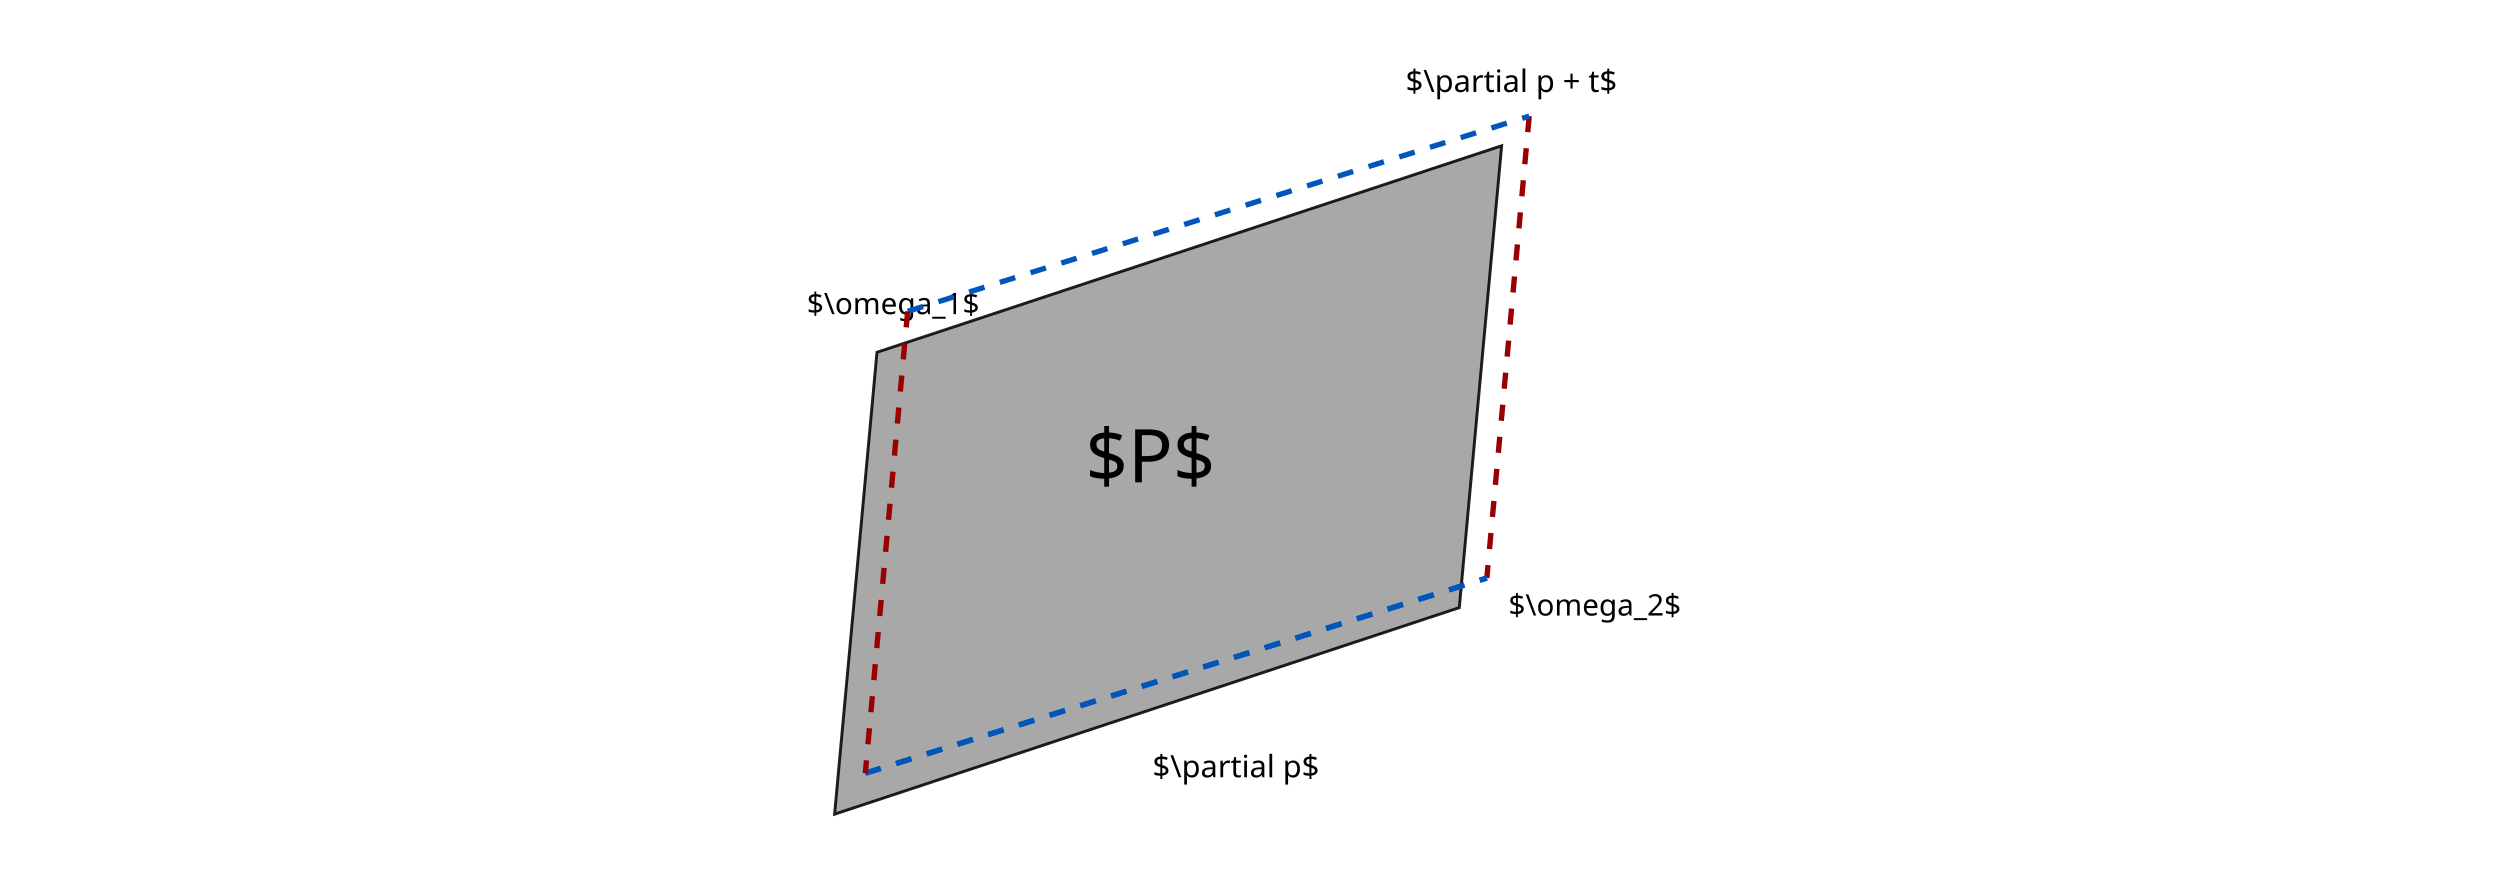
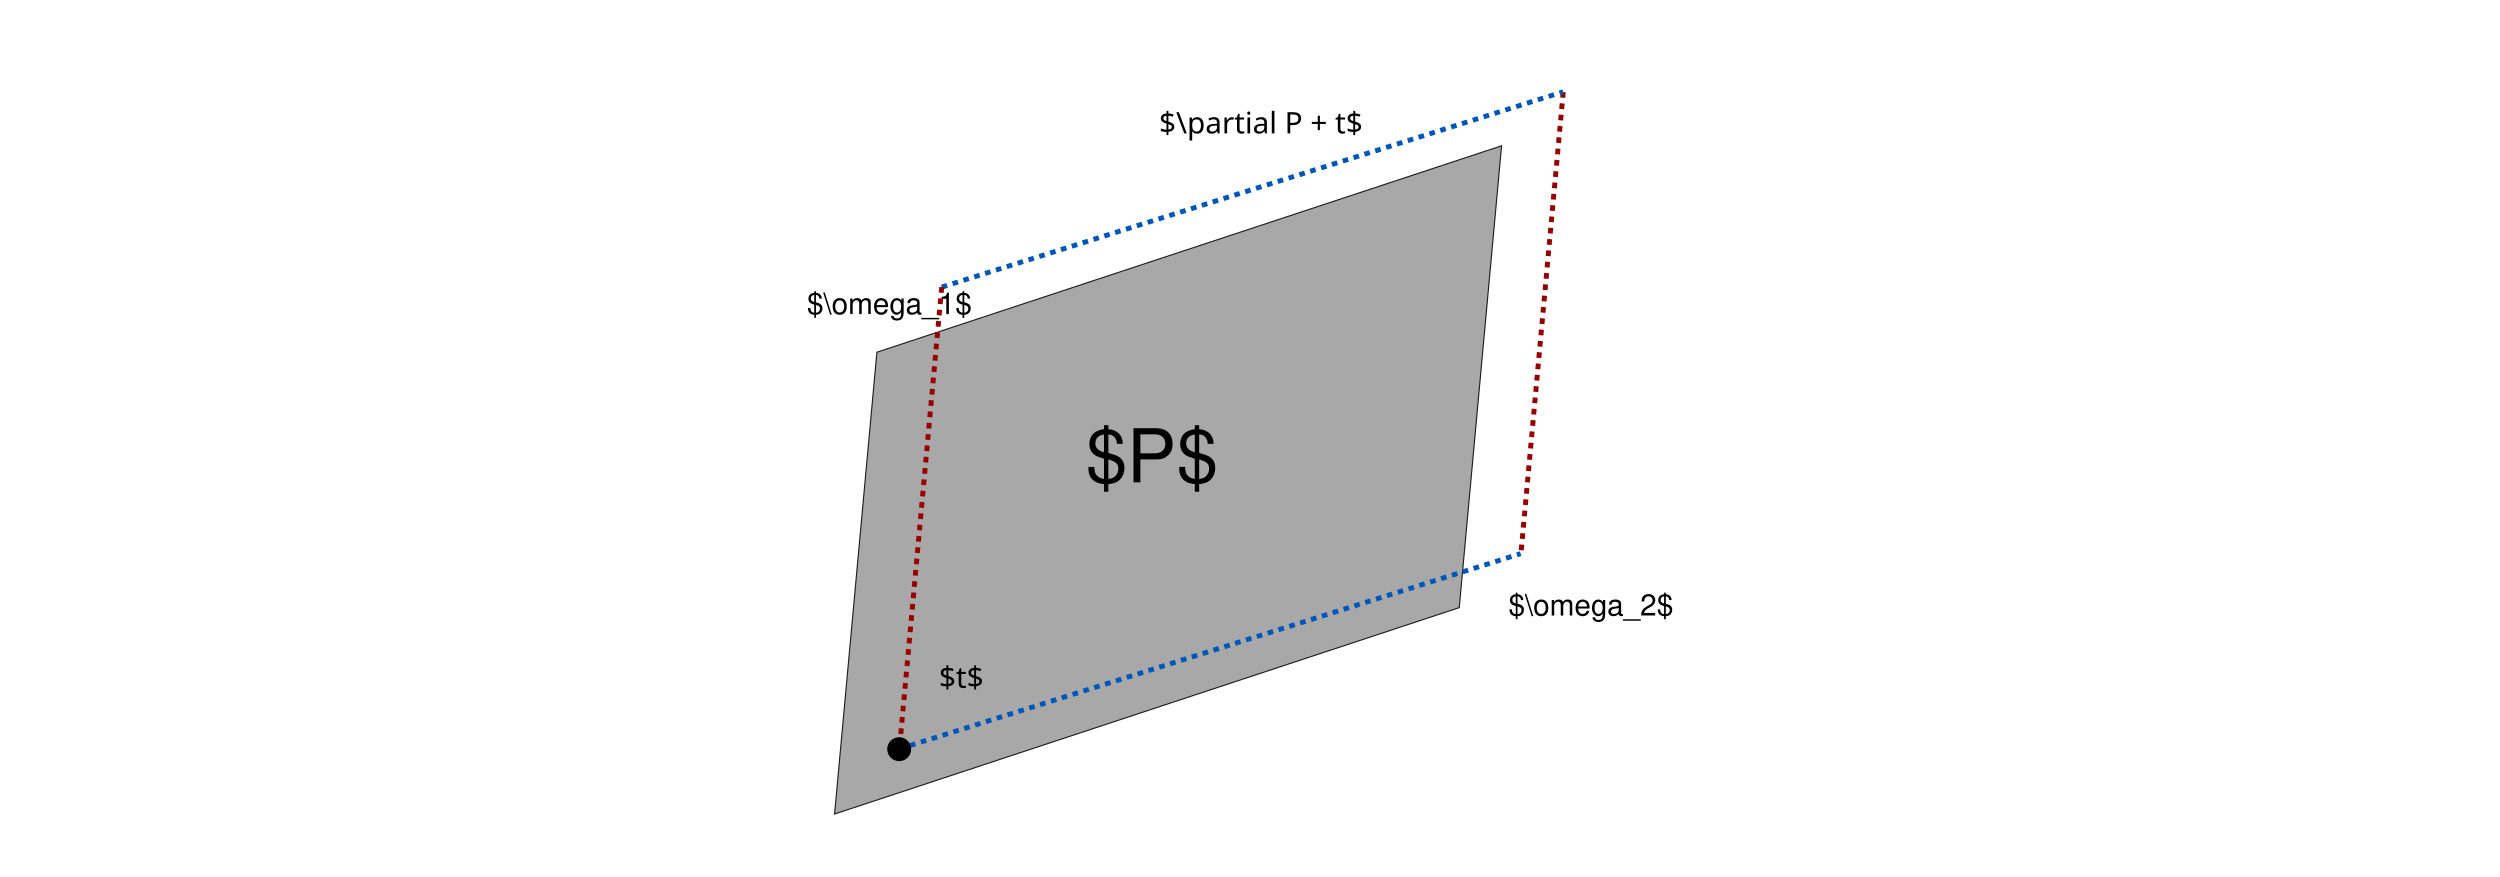
- <svg xmlns="http://www.w3.org/2000/svg" xmlns:ns1="http://www.openswatchbook.org/uri/2009/osb" id="svg8" version="1.1" viewBox="0 0 356.326 124.933" height="124.933mm" width="356.326mm">
-   <defs id="defs2">
-     <marker style="overflow:visible" id="Arrow2Mend" refX="0" refY="0" orient="auto">
-       <path transform="scale(-0.6)" d="M 8.719,4.034 -2.207,0.016 8.719,-4.002 c -1.745,2.372 -1.735,5.617 -6e-7,8.035 z" style="fill-rule:evenodd;stroke-width:0.625;stroke-linejoin:round" id="path2887" />
-     </marker>
-     <linearGradient ns1:paint="solid" id="linearGradient2829">
-       <stop id="stop2827" offset="0" style="stop-color:#c20000;stop-opacity:1;" />
-     </linearGradient>
-   </defs>
-   <g transform="translate(55.2348,-68.42484)" id="layer1">
-     <rect transform="matrix(0.9494571,-0.3138968,-0.09135729,0.9958182,0,0)" ry="0" y="146.744" x="87.593" height="66.109" width="93.779" id="rect833" style="fill:#000000;fill-opacity:0.34;stroke:#000000;stroke-width:0.456;stroke-linecap:round;stroke-miterlimit:7.7;stroke-dasharray:none;stroke-opacity:0.87;stop-color:#000000" />
-     <text xml:space="preserve" style="font-size:4.233px;line-height:1.25;font-family:sans-serif;letter-spacing:0px;stroke-width:0.106" x="59.767" y="113.194" id="text855">
-       <tspan x="59.767" y="113.194" style="stroke-width:0.106" id="tspan853">$\omega_1$</tspan>
-     </text>
-     <text id="text859" y="156.159" x="159.761" style="font-size:4.233px;line-height:1.25;font-family:sans-serif;letter-spacing:0px;stroke-width:0.106" xml:space="preserve">
-       <tspan id="tspan857" style="letter-spacing:0px;stroke-width:0.106" y="156.159" x="159.761">$\omega_2$</tspan>
-     </text>
-     <text id="text883" y="179.209" x="109.04" style="font-size:4.386px;line-height:1.25;font-family:sans-serif;letter-spacing:0px;stroke-width:0.11" xml:space="preserve">
-       <tspan dx="0 0 0 0 0 0 0 0 0 0" style="stroke-width:0.11" y="179.209" x="109.04" id="tspan881">$\partial p$</tspan>
-     </text>
-     <text xml:space="preserve" style="font-size:4.386px;line-height:1.25;font-family:sans-serif;letter-spacing:0px;stroke-width:0.11" x="145.112" y="81.531" id="text897">
-       <tspan id="tspan895" x="145.112" y="81.531" style="stroke-width:0.11" dx="0 0 0 0 0 0 0 0 0 0">$\partial p + t$</tspan>
-     </text>
-     <path id="path2839" d="m 162.725,84.975 -6.04,65.833" style="fill:none;stroke:#990000;stroke-width:0.765;stroke-linecap:butt;stroke-linejoin:miter;stroke-miterlimit:4;stroke-dasharray:2.295, 2.295;stroke-dashoffset:0;stroke-opacity:1" />
-     <path id="path2841" d="m 68.097,178.632 88.589,-27.825 v 0 0 0" style="fill:none;stroke:#0056bb;stroke-width:0.765;stroke-linecap:butt;stroke-linejoin:miter;stroke-miterlimit:4;stroke-dasharray:2.295, 2.295;stroke-dashoffset:0;stroke-opacity:1" />
-     <path style="fill:none;stroke:#0056bb;stroke-width:0.765;stroke-linecap:butt;stroke-linejoin:miter;stroke-miterlimit:4;stroke-dasharray:2.295, 2.295;stroke-dashoffset:0;stroke-opacity:1" d="m 68.097,178.632 88.589,-27.825 v 0 0 0" id="path2852" />
-     <path id="path2854" d="M 74.136,112.8 162.725,84.975 v 0 0 0" style="fill:none;stroke:#0056bb;stroke-width:0.765;stroke-linecap:butt;stroke-linejoin:miter;stroke-miterlimit:4;stroke-dasharray:2.295, 2.295;stroke-dashoffset:0;stroke-opacity:1" />
-     <text id="text2858" y="137.178" x="99.478" style="font-size:10.583px;line-height:1.25;font-family:sans-serif;letter-spacing:0px;stroke-width:0.265" xml:space="preserve">
-       <tspan style="stroke-width:0.265" y="137.178" x="99.478" id="tspan2856">$P$</tspan>
-     </text>
-     <path style="fill:none;stroke:#990000;stroke-width:0.765;stroke-linecap:butt;stroke-linejoin:miter;stroke-miterlimit:4;stroke-dasharray:2.295, 2.295;stroke-dashoffset:0;stroke-opacity:1" d="m 74.136,112.8 -6.04,65.833" id="path3130" />
-   </g>
+ <svg xmlns="http://www.w3.org/2000/svg" version="1.1" id="svg8" x="0px" y="0px" viewBox="0 0 1010.1 354.1" style="enable-background:new 0 0 1010.1 354.1;" xml:space="preserve">
+   <style type="text/css">
+ 	.st0{fill-opacity:0.34;stroke:#000000;stroke-width:0.456;stroke-linecap:round;stroke-miterlimit:7.7;stroke-opacity:0.87;}
+ 	.st1{font-family:'Helvetica';}
+ 	.st2{font-size:12px;}
+ 	.st3{fill:none;stroke:#990000;stroke-width:2;stroke-dasharray:2.295,2.295;}
+ 	.st4{fill:none;stroke:#0056BB;stroke-width:2;stroke-dasharray:2.295,2.295;}
+ 	.st5{font-size:30px;}
+ 	.st6{font-family:'MyriadPro-Regular';}
+ 	.st7{stroke:#000000;stroke-width:0.456;stroke-linecap:round;stroke-miterlimit:7.7;}
+ </style>
+   <polygon id="rect833" class="st0" points="354.3,142.3 606.7,58.9 589.6,245.5 337.2,328.9 " />
+   <text transform="matrix(1 0 0 1 325.9893 126.9062)" class="st1 st2">$\omega_1$</text>
+   <text transform="matrix(1 0 0 1 609.4355 248.6953)" class="st1 st2">$\omega_2$</text>
+   <path id="path2839" class="st3" d="M631.6,37.2l-17.1,186.6" />
+   <path id="path2852" class="st4" d="M363.3,302.6l251.1-78.9l0,0l0,0l0,0" />
+   <path id="path2854" class="st4" d="M380.5,116l251.1-78.9l0,0l0,0l0,0" />
+   <text transform="matrix(1 0 0 1 438.5566 194.8896)" class="st1 st5">$P$</text>
+   <path id="path3130" class="st3" d="M380.5,116l-17.1,186.6" />
+   <text transform="matrix(1 0 0 1 468.2842 53.8955)" class="st6 st2">$\partial P + t$</text>
+   <circle class="st7" cx="363.3" cy="302.7" r="4.6" />
+   <text transform="matrix(1 0 0 1 379.3706 277.9014)" class="st6 st2">$t$</text>
</svg>
